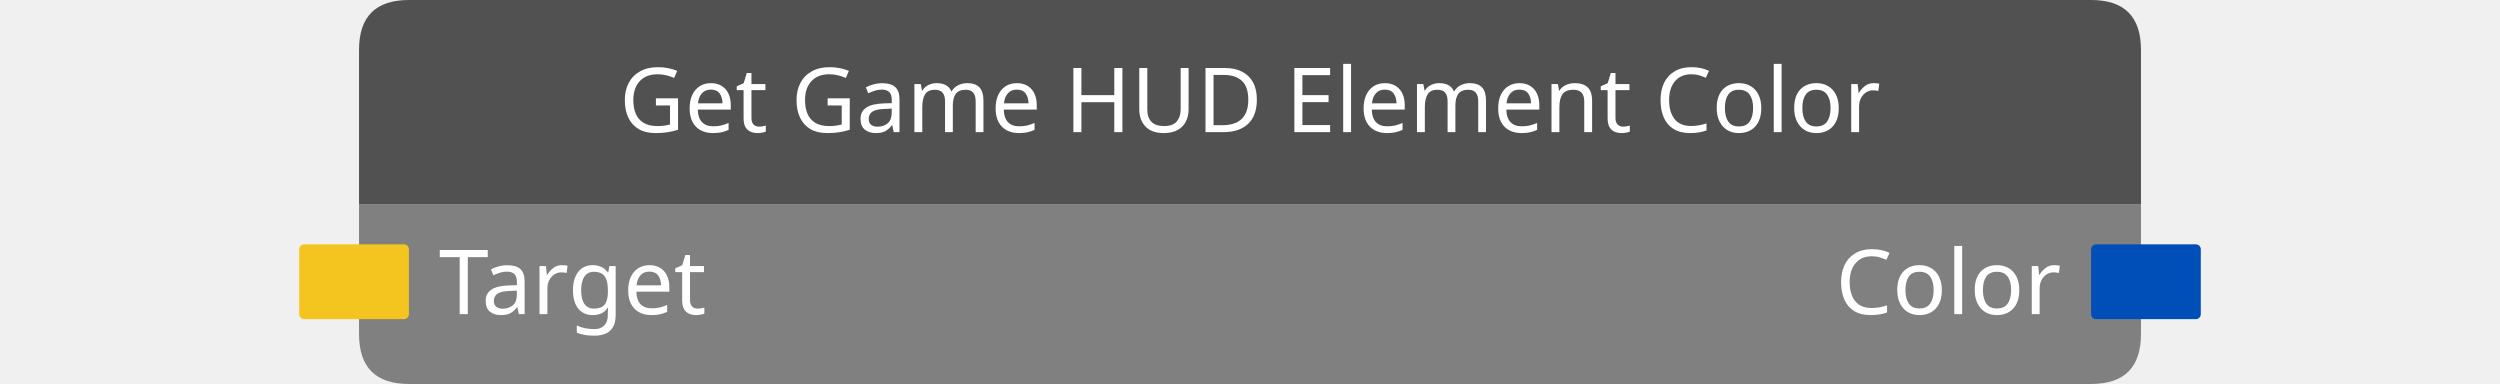
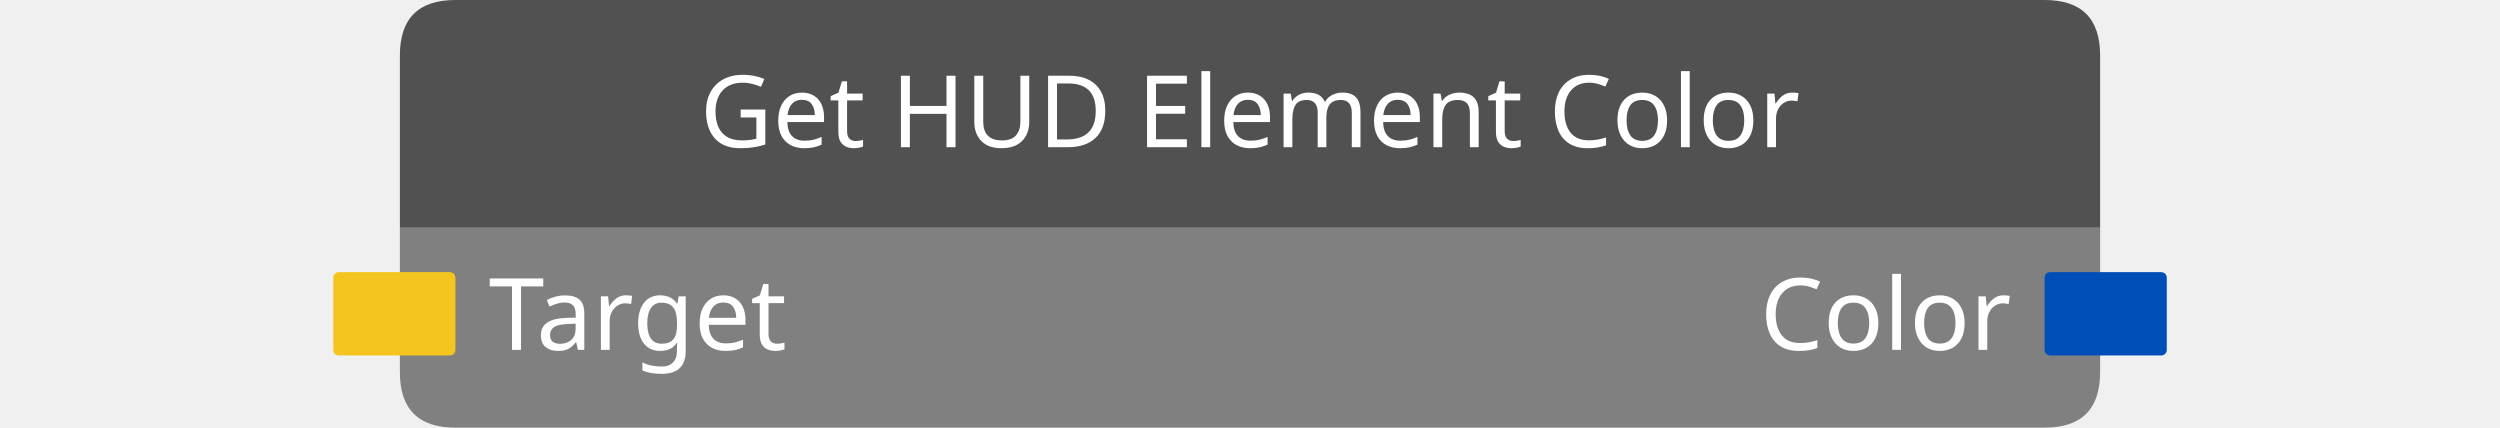
- <svg xmlns="http://www.w3.org/2000/svg" width="501.344" height="77" viewbox="0 0 501.344 77">
+ <svg xmlns="http://www.w3.org/2000/svg" width="450.141" height="77" viewbox="0 0 450.141 77">
  <defs>
    <style>.ubuntu {font-family: 'Ubuntu', sans-serif;}</style>
  </defs>
-   <path fill="#818081" class="grabBase" d="M72, 41 v26 q0,10,10,10 h337.344 q10,0,10,-10 v-26 h357.344" />
+   <path fill="#818081" class="grabBase" d="M72, 41 v26 q0,10,10,10 h286.141 q10,0,10,-10 v-26 h306.141" />
  <rect class="input data hud constant nolist nodefault" x="60" y="49" width="22" height="15" rx="1" fill="#F5C51F" />
  <text x="88" y="63" fill="white" text-anchor="start" font-size="18px" class="ubuntu">Target</text>
-   <rect class="output data color nolist nodefault" x="419.344" y="49" width="22" height="15" rx="1" fill="#004FB9" />
-   <text x="413.344" y="63" fill="white" text-anchor="end" font-size="18px" class="ubuntu">Color</text>
-   <path d="M72, 41 v-31 q0,-10,10,-10 h337.344 q10,0,10,10 v31 h-357.344" fill="#525152" />
-   <text text-anchor="middle" fill="white" font-size="18px" x="250.672" y="26.5" class="ubuntu">Get Game HUD Element Color</text>
+   <rect class="output data color nolist nodefault" x="368.141" y="49" width="22" height="15" rx="1" fill="#004FB9" />
+   <text x="362.141" y="63" fill="white" text-anchor="end" font-size="18px" class="ubuntu">Color</text>
+   <path d="M72, 41 v-31 q0,-10,10,-10 h286.141 q10,0,10,10 v31 h-306.141" fill="#525152" />
+   <text text-anchor="middle" fill="white" font-size="18px" x="225.07" y="26.5" class="ubuntu">Get HUD Element Color</text>
</svg>
